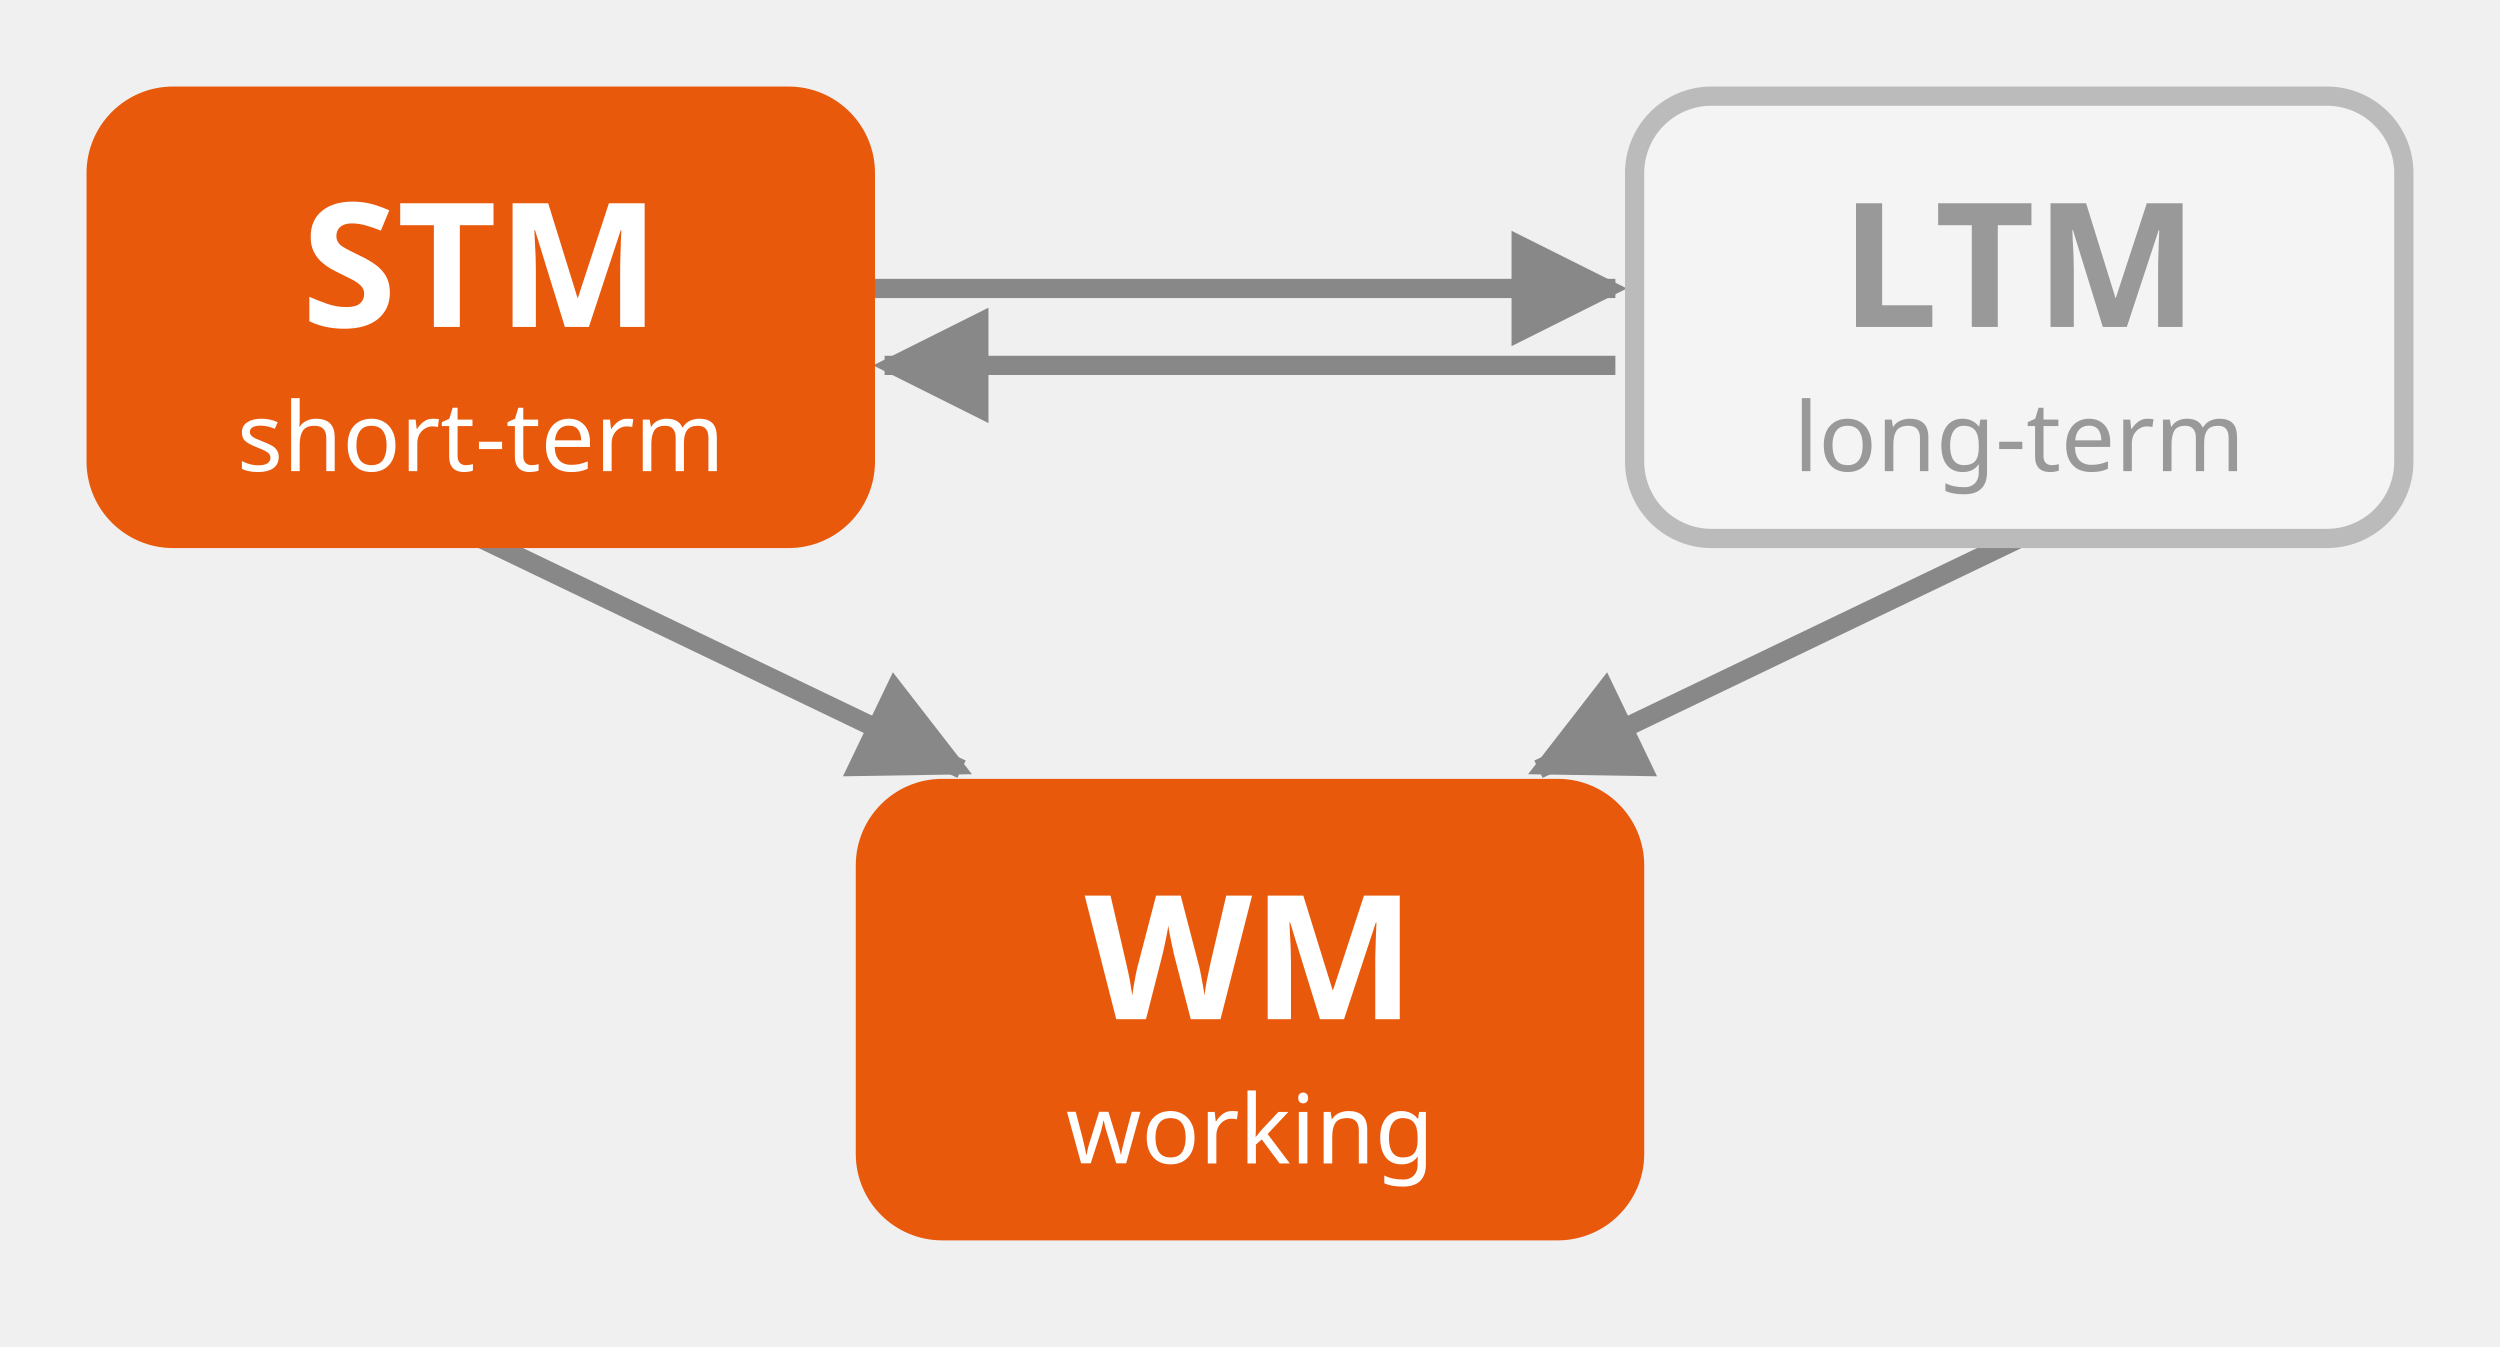
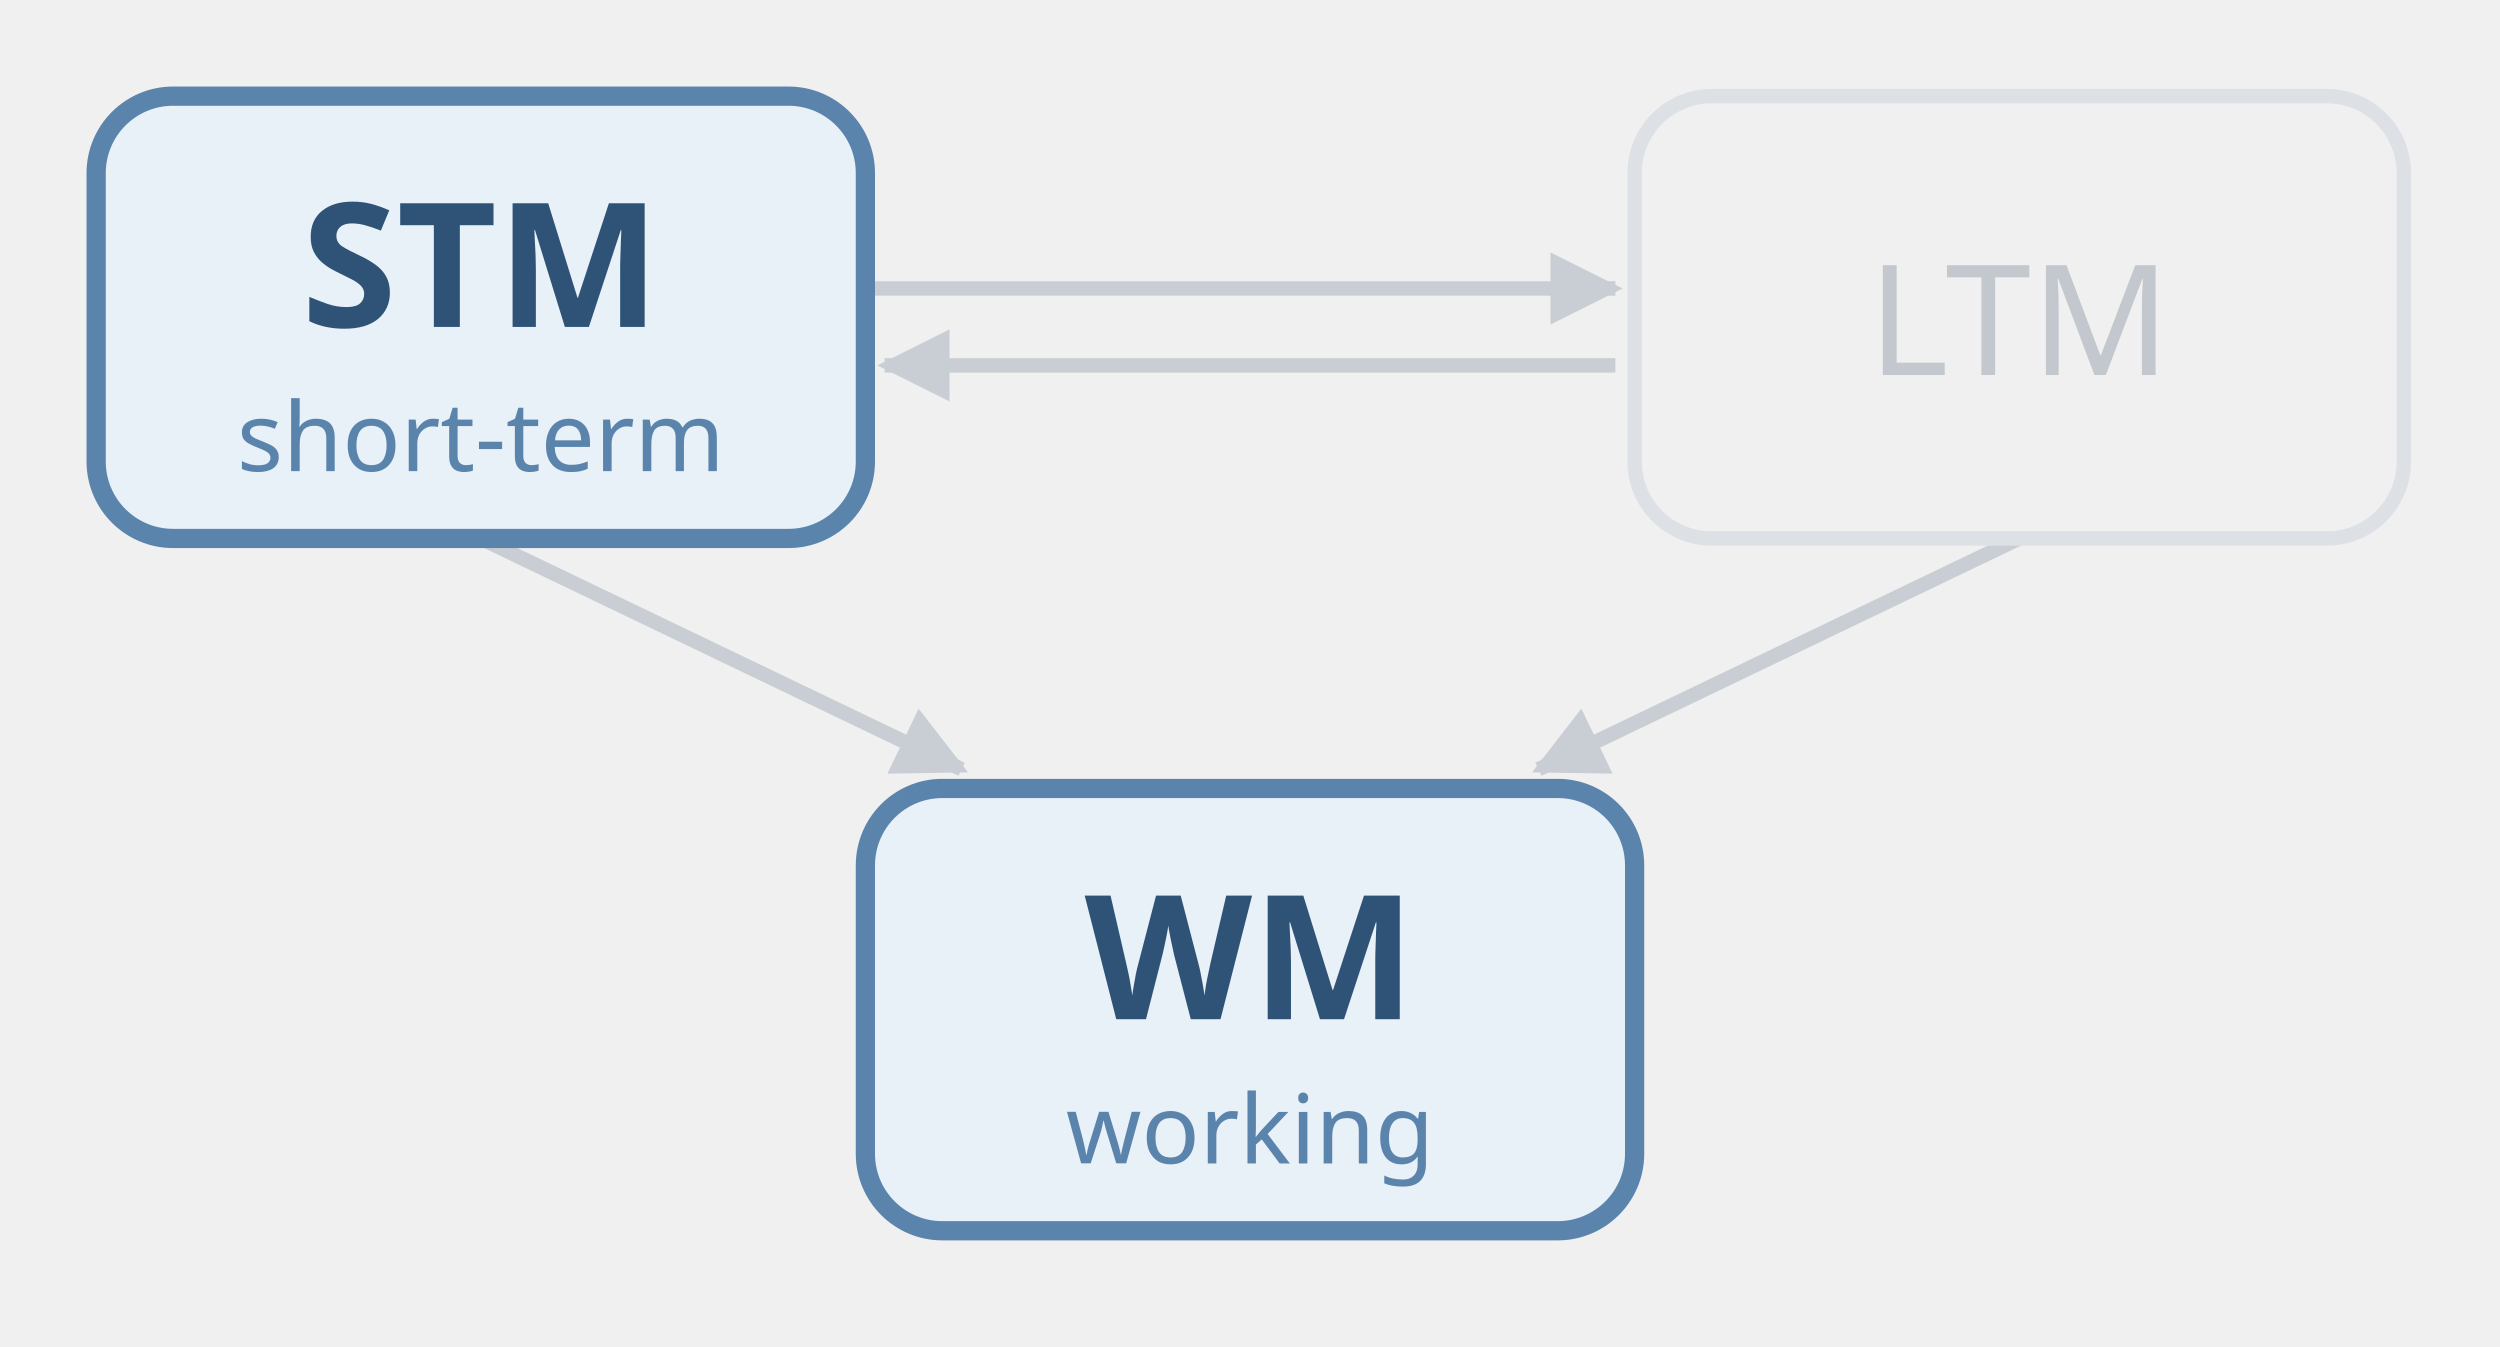
<svg xmlns="http://www.w3.org/2000/svg" viewBox="0 0 260 140" width="260" height="140" font-family="sans-serif">
  <defs>
-     <marker id="a" viewBox="0 0 10 10" refX="9" refY="5" markerWidth="6" markerHeight="6" orient="auto">
-       <path d="M0,0 L10,5 L0,10 z" fill="#888" />
+     <marker id="a" viewBox="0 0 10 10" refX="9" refY="5" markerWidth="5" markerHeight="5" orient="auto">
+       <path d="M0,0 L10,5 L0,10 z" fill="#c9ced4" />
    </marker>
  </defs>
-   <g stroke="#888" stroke-width="2" marker-end="url(#a)">
+   <g stroke="#c9ced4" stroke-width="1.5" marker-end="url(#a)">
    <line x1="90" y1="30" x2="168" y2="30" />
    <line x1="168" y1="38" x2="92" y2="38" />
    <line x1="50" y1="56" x2="100" y2="80" />
    <line x1="210" y1="56" x2="160" y2="80" />
  </g>
-   <rect x="10" y="10" width="80" height="46" rx="8" fill="#e8590c" stroke="#e8590c" stroke-width="2" />
-   <text x="50" y="34" text-anchor="middle" font-size="18" font-weight="bold" fill="#fff">STM</text>
-   <text x="50" y="49" text-anchor="middle" font-size="10" fill="#fff">short-term</text>
-   <rect x="170" y="10" width="80" height="46" rx="8" fill="#f4f4f4" stroke="#bbb" stroke-width="2" />
-   <text x="210" y="34" text-anchor="middle" font-size="18" font-weight="bold" fill="#999">LTM</text>
-   <text x="210" y="49" text-anchor="middle" font-size="10" fill="#999">long-term</text>
-   <rect x="90" y="82" width="80" height="46" rx="8" fill="#e8590c" stroke="#e8590c" stroke-width="2" />
-   <text x="130" y="106" text-anchor="middle" font-size="18" font-weight="bold" fill="#fff">WM</text>
-   <text x="130" y="121" text-anchor="middle" font-size="10" fill="#fff">working</text>
+   <rect x="10" y="10" width="80" height="46" rx="8" fill="#e8f0f8" stroke="#5b84ad" stroke-width="2" />
+   <text x="50" y="34" text-anchor="middle" font-size="18" font-weight="bold" fill="#2f5376">STM</text>
+   <text x="50" y="49" text-anchor="middle" font-size="10" fill="#5b84ad">short-term</text>
+   <rect x="170" y="10" width="80" height="46" rx="8" fill="none" stroke="#dde1e5" stroke-width="1.5" />
+   <text x="210" y="39" text-anchor="middle" font-size="16" fill="#c2c8ce">LTM</text>
+   <rect x="90" y="82" width="80" height="46" rx="8" fill="#e8f0f8" stroke="#5b84ad" stroke-width="2" />
+   <text x="130" y="106" text-anchor="middle" font-size="18" font-weight="bold" fill="#2f5376">WM</text>
+   <text x="130" y="121" text-anchor="middle" font-size="10" fill="#5b84ad">working</text>
</svg>
